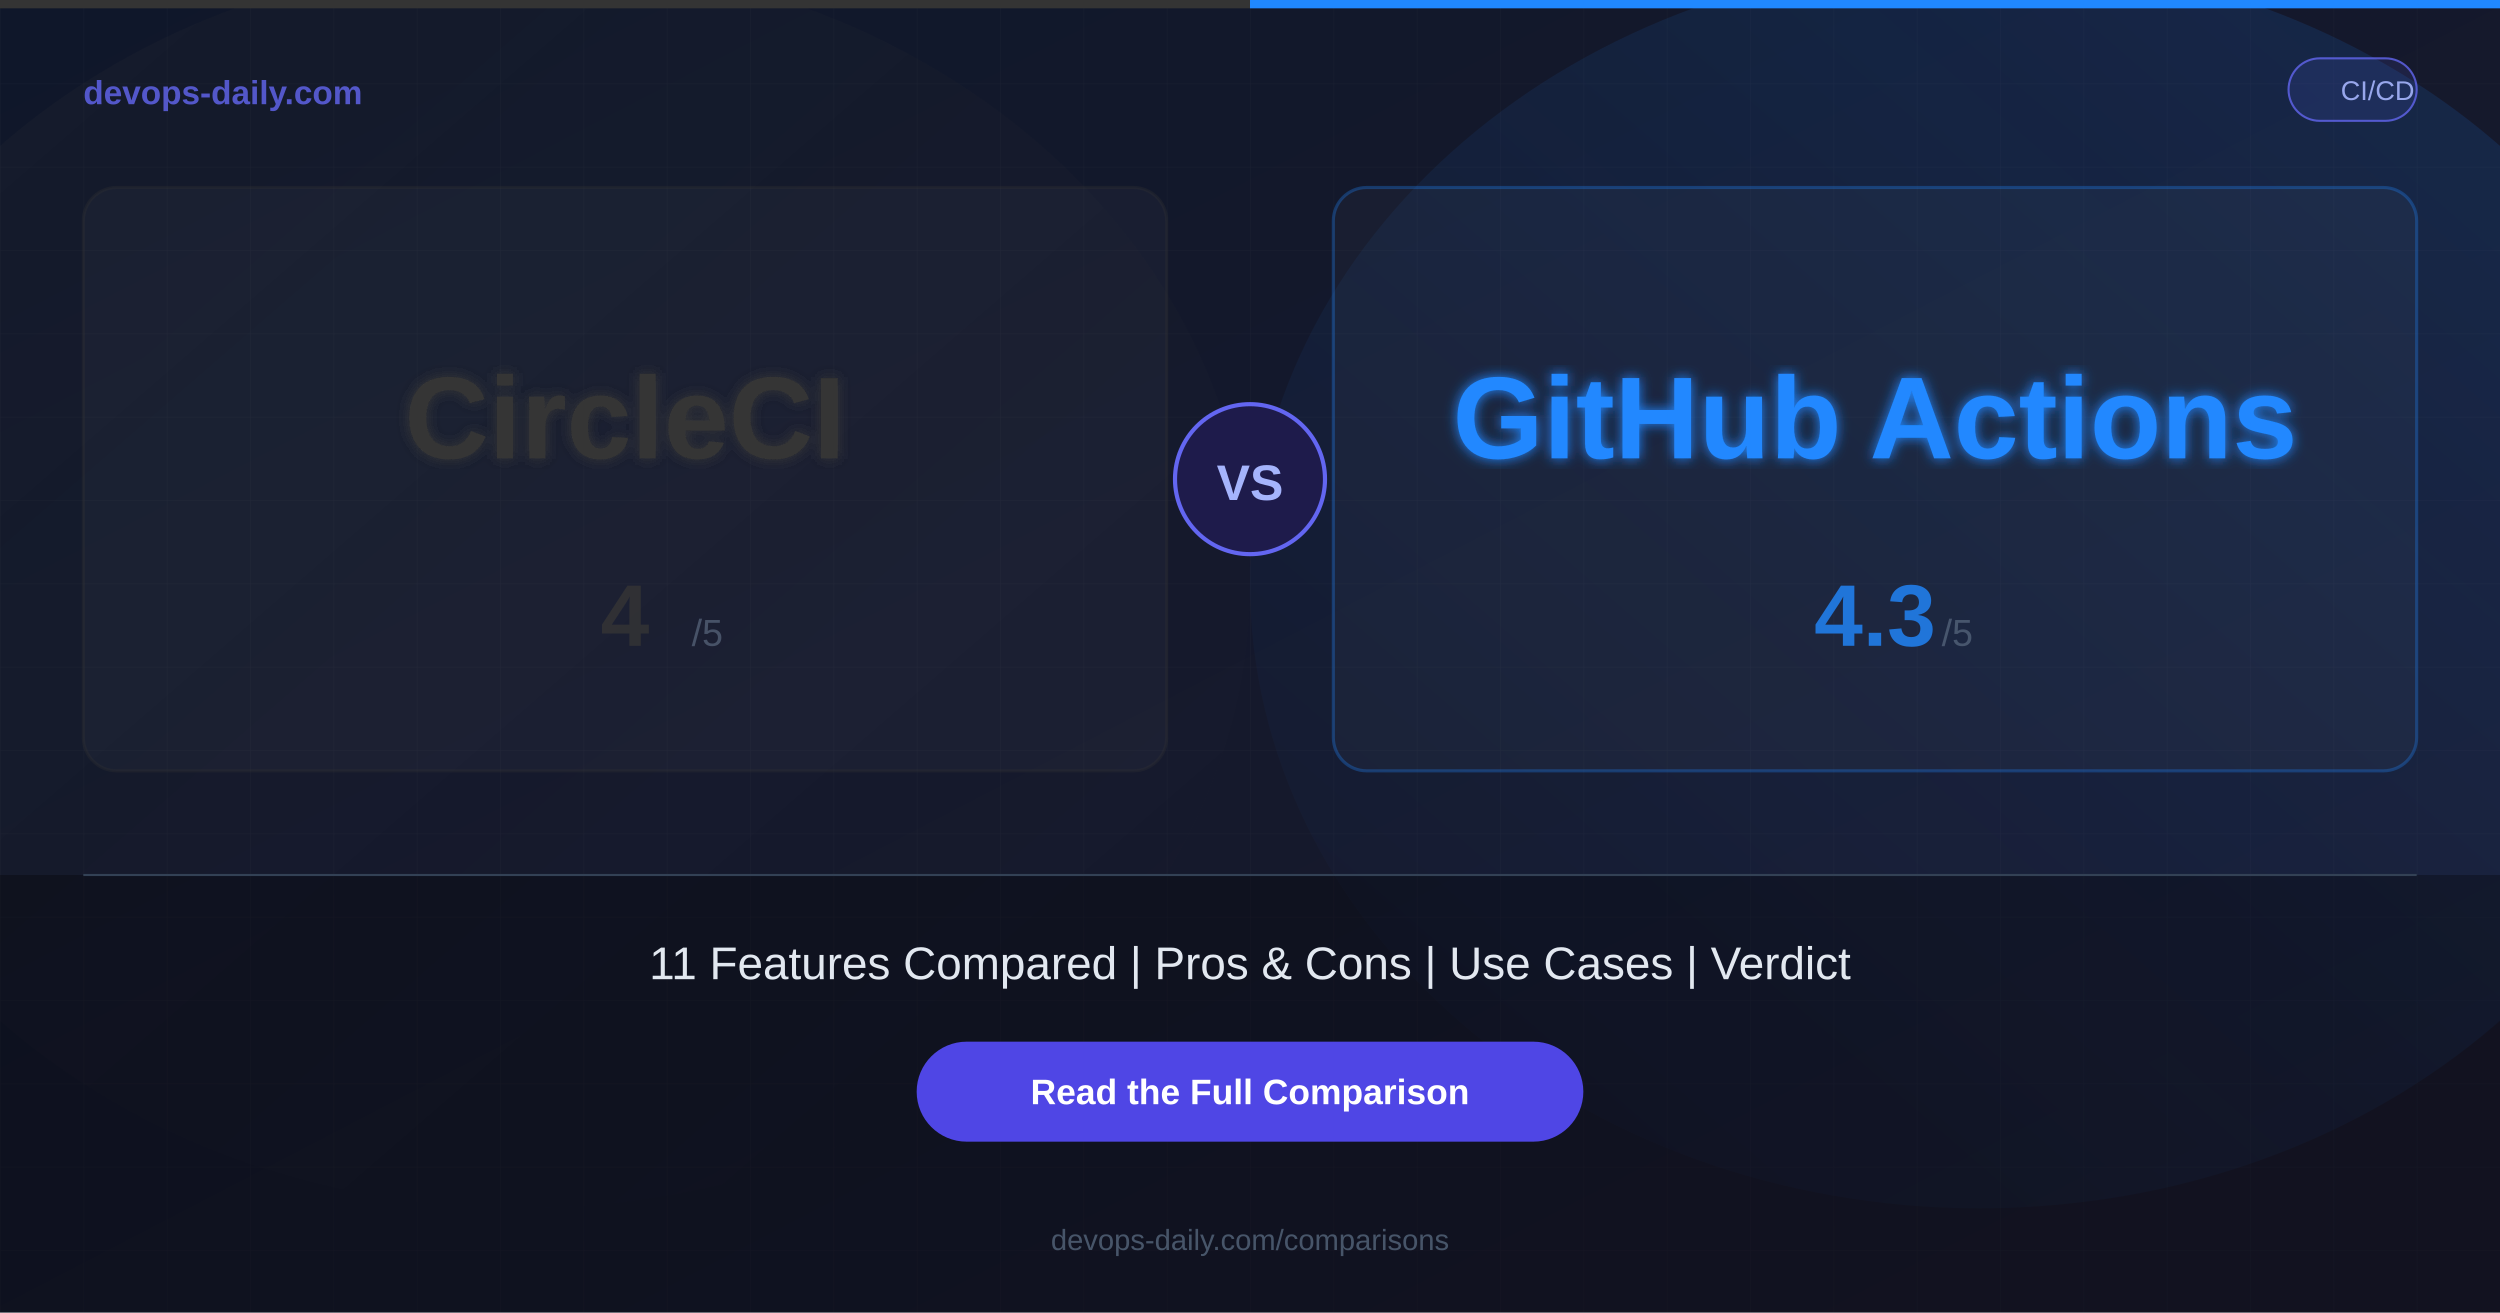
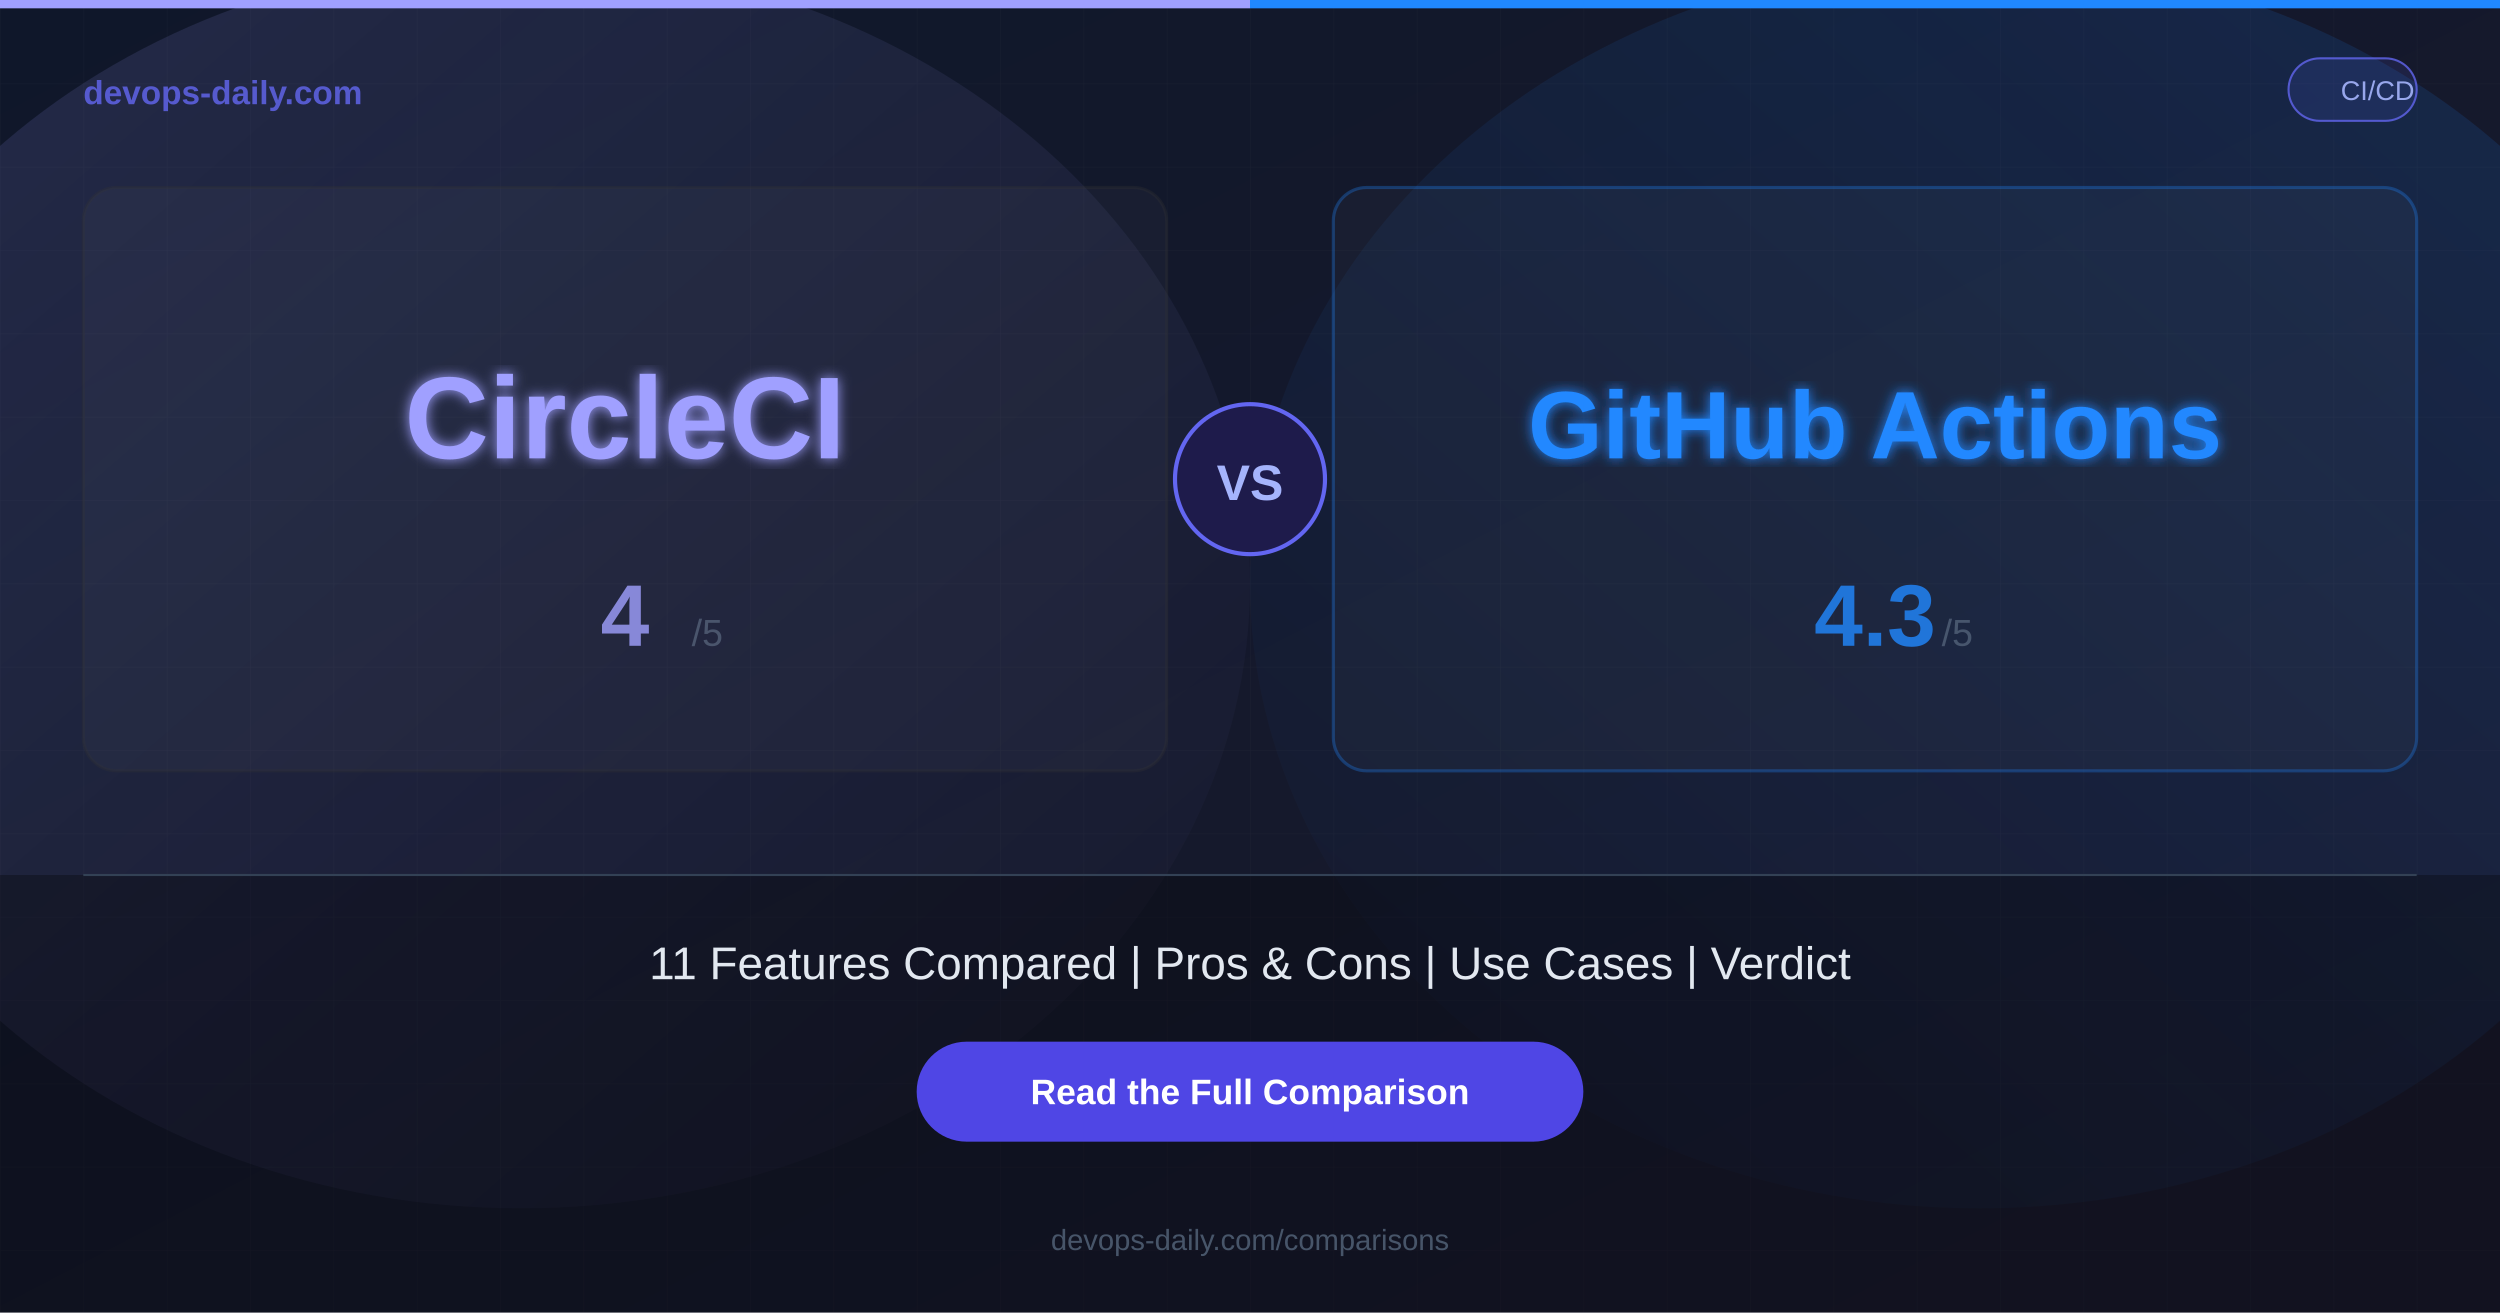
<svg xmlns="http://www.w3.org/2000/svg" width="1200" height="630">
  <defs>
    <linearGradient id="bg" x1="0%" y1="0%" x2="100%" y2="100%">
      <stop offset="0%" style="stop-color:#0f172a;stop-opacity:1" />
      <stop offset="100%" style="stop-color:#1a1a2e;stop-opacity:1" />
    </linearGradient>
    <linearGradient id="glowA" x1="0%" y1="0%" x2="100%" y2="100%">
-       <stop offset="0%" style="stop-color:#343434;stop-opacity:0.15" />
-       <stop offset="100%" style="stop-color:#343434;stop-opacity:0" />
+       <stop offset="0%" style="stop-color:#a0a0ff;stop-opacity:0.15" />
+       <stop offset="100%" style="stop-color:#a0a0ff;stop-opacity:0" />
    </linearGradient>
    <linearGradient id="glowB" x1="100%" y1="0%" x2="0%" y2="100%">
      <stop offset="0%" style="stop-color:#2088FF;stop-opacity:0.15" />
      <stop offset="100%" style="stop-color:#2088FF;stop-opacity:0" />
    </linearGradient>
    <filter id="glow">
      <feGaussianBlur stdDeviation="3" result="blur" />
      <feMerge>
        <feMergeNode in="blur" />
        <feMergeNode in="SourceGraphic" />
      </feMerge>
    </filter>
  </defs>
  <rect width="1200" height="630" fill="url(#bg)" />
  <ellipse cx="250" cy="280" rx="350" ry="300" fill="url(#glowA)" />
  <ellipse cx="950" cy="280" rx="350" ry="300" fill="url(#glowB)" />
  <pattern id="grid" width="40" height="40" patternUnits="userSpaceOnUse">
    <path d="M 40 0 L 0 0 0 40" fill="none" stroke="#ffffff" stroke-width="0.3" opacity="0.05" />
  </pattern>
  <rect width="1200" height="630" fill="url(#grid)" />
-   <rect x="0" y="0" width="600" height="4" fill="#343434" />
+   <rect x="0" y="0" width="600" height="4" fill="#a0a0ff" />
  <rect x="600" y="0" width="600" height="4" fill="#2088FF" />
  <text x="40" y="50" font-family="Arial, Helvetica, sans-serif" font-size="16" font-weight="bold" fill="#6366f1" opacity="0.8">devops-daily.com</text>
  <rect x="1098.5" y="28" width="61.5" height="30" rx="15" fill="rgba(99,102,241,0.15)" stroke="#6366f1" stroke-width="1" opacity="0.8" />
  <text x="1141.25" y="48" font-family="Arial, Helvetica, sans-serif" font-size="13" fill="#a5b4fc" text-anchor="middle" opacity="0.9">CI/CD</text>
  <rect x="40" y="90" width="520" height="280" rx="16" fill="rgba(255,255,255,0.03)" stroke="rgba(52,52,52,0.3)" stroke-width="1.5" />
-   <text x="300" y="220" font-family="Arial, Helvetica, sans-serif" font-size="56" font-weight="bold" fill="#343434" text-anchor="middle" filter="url(#glow)">CircleCI</text>
-   <text x="300" y="310" font-family="Arial, Helvetica, sans-serif" font-size="42" font-weight="bold" fill="#343434" text-anchor="middle" opacity="0.8">4</text>
+   <text x="300" y="220" font-family="Arial, Helvetica, sans-serif" font-size="56" font-weight="bold" fill="#a0a0ff" text-anchor="middle" filter="url(#glow)">CircleCI</text>
+   <text x="300" y="310" font-family="Arial, Helvetica, sans-serif" font-size="42" font-weight="bold" fill="#a0a0ff" text-anchor="middle" opacity="0.8">4</text>
  <text x="332" y="310" font-family="Arial, Helvetica, sans-serif" font-size="18" fill="#64748b" opacity="0.6">/5</text>
  <rect x="640" y="90" width="520" height="280" rx="16" fill="rgba(255,255,255,0.03)" stroke="rgba(32,136,255,0.3)" stroke-width="1.5" />
-   <text x="900" y="220" font-family="Arial, Helvetica, sans-serif" font-size="56" font-weight="bold" fill="#2088FF" text-anchor="middle" filter="url(#glow)">GitHub Actions</text>
+   <text x="900" y="220" font-family="Arial, Helvetica, sans-serif" font-size="46" font-weight="bold" fill="#2088FF" text-anchor="middle" filter="url(#glow)">GitHub Actions</text>
  <text x="900" y="310" font-family="Arial, Helvetica, sans-serif" font-size="42" font-weight="bold" fill="#2088FF" text-anchor="middle" opacity="0.8">4.3</text>
  <text x="932" y="310" font-family="Arial, Helvetica, sans-serif" font-size="18" fill="#64748b" opacity="0.6">/5</text>
  <circle cx="600" cy="230" r="36" fill="#1e1b4b" stroke="#6366f1" stroke-width="2" />
  <text x="600" y="240" font-family="Arial, Helvetica, sans-serif" font-size="24" font-weight="bold" fill="#a5b4fc" text-anchor="middle">VS</text>
  <rect x="0" y="420" width="1200" height="210" fill="rgba(0,0,0,0.3)" />
  <line x1="40" y1="420" x2="1160" y2="420" stroke="#334155" stroke-width="1" />
  <text x="600" y="470" font-family="Arial, Helvetica, sans-serif" font-size="22" fill="#e2e8f0" text-anchor="middle">11 Features Compared  |  Pros &amp; Cons  |  Use Cases  |  Verdict</text>
  <rect x="440" y="500" width="320" height="48" rx="24" fill="#4f46e5" />
  <text x="600" y="530" font-family="Arial, Helvetica, sans-serif" font-size="17" font-weight="bold" fill="#ffffff" text-anchor="middle">Read the Full Comparison</text>
  <text x="600" y="600" font-family="Arial, Helvetica, sans-serif" font-size="14" fill="#475569" text-anchor="middle">devops-daily.com/comparisons</text>
</svg>
